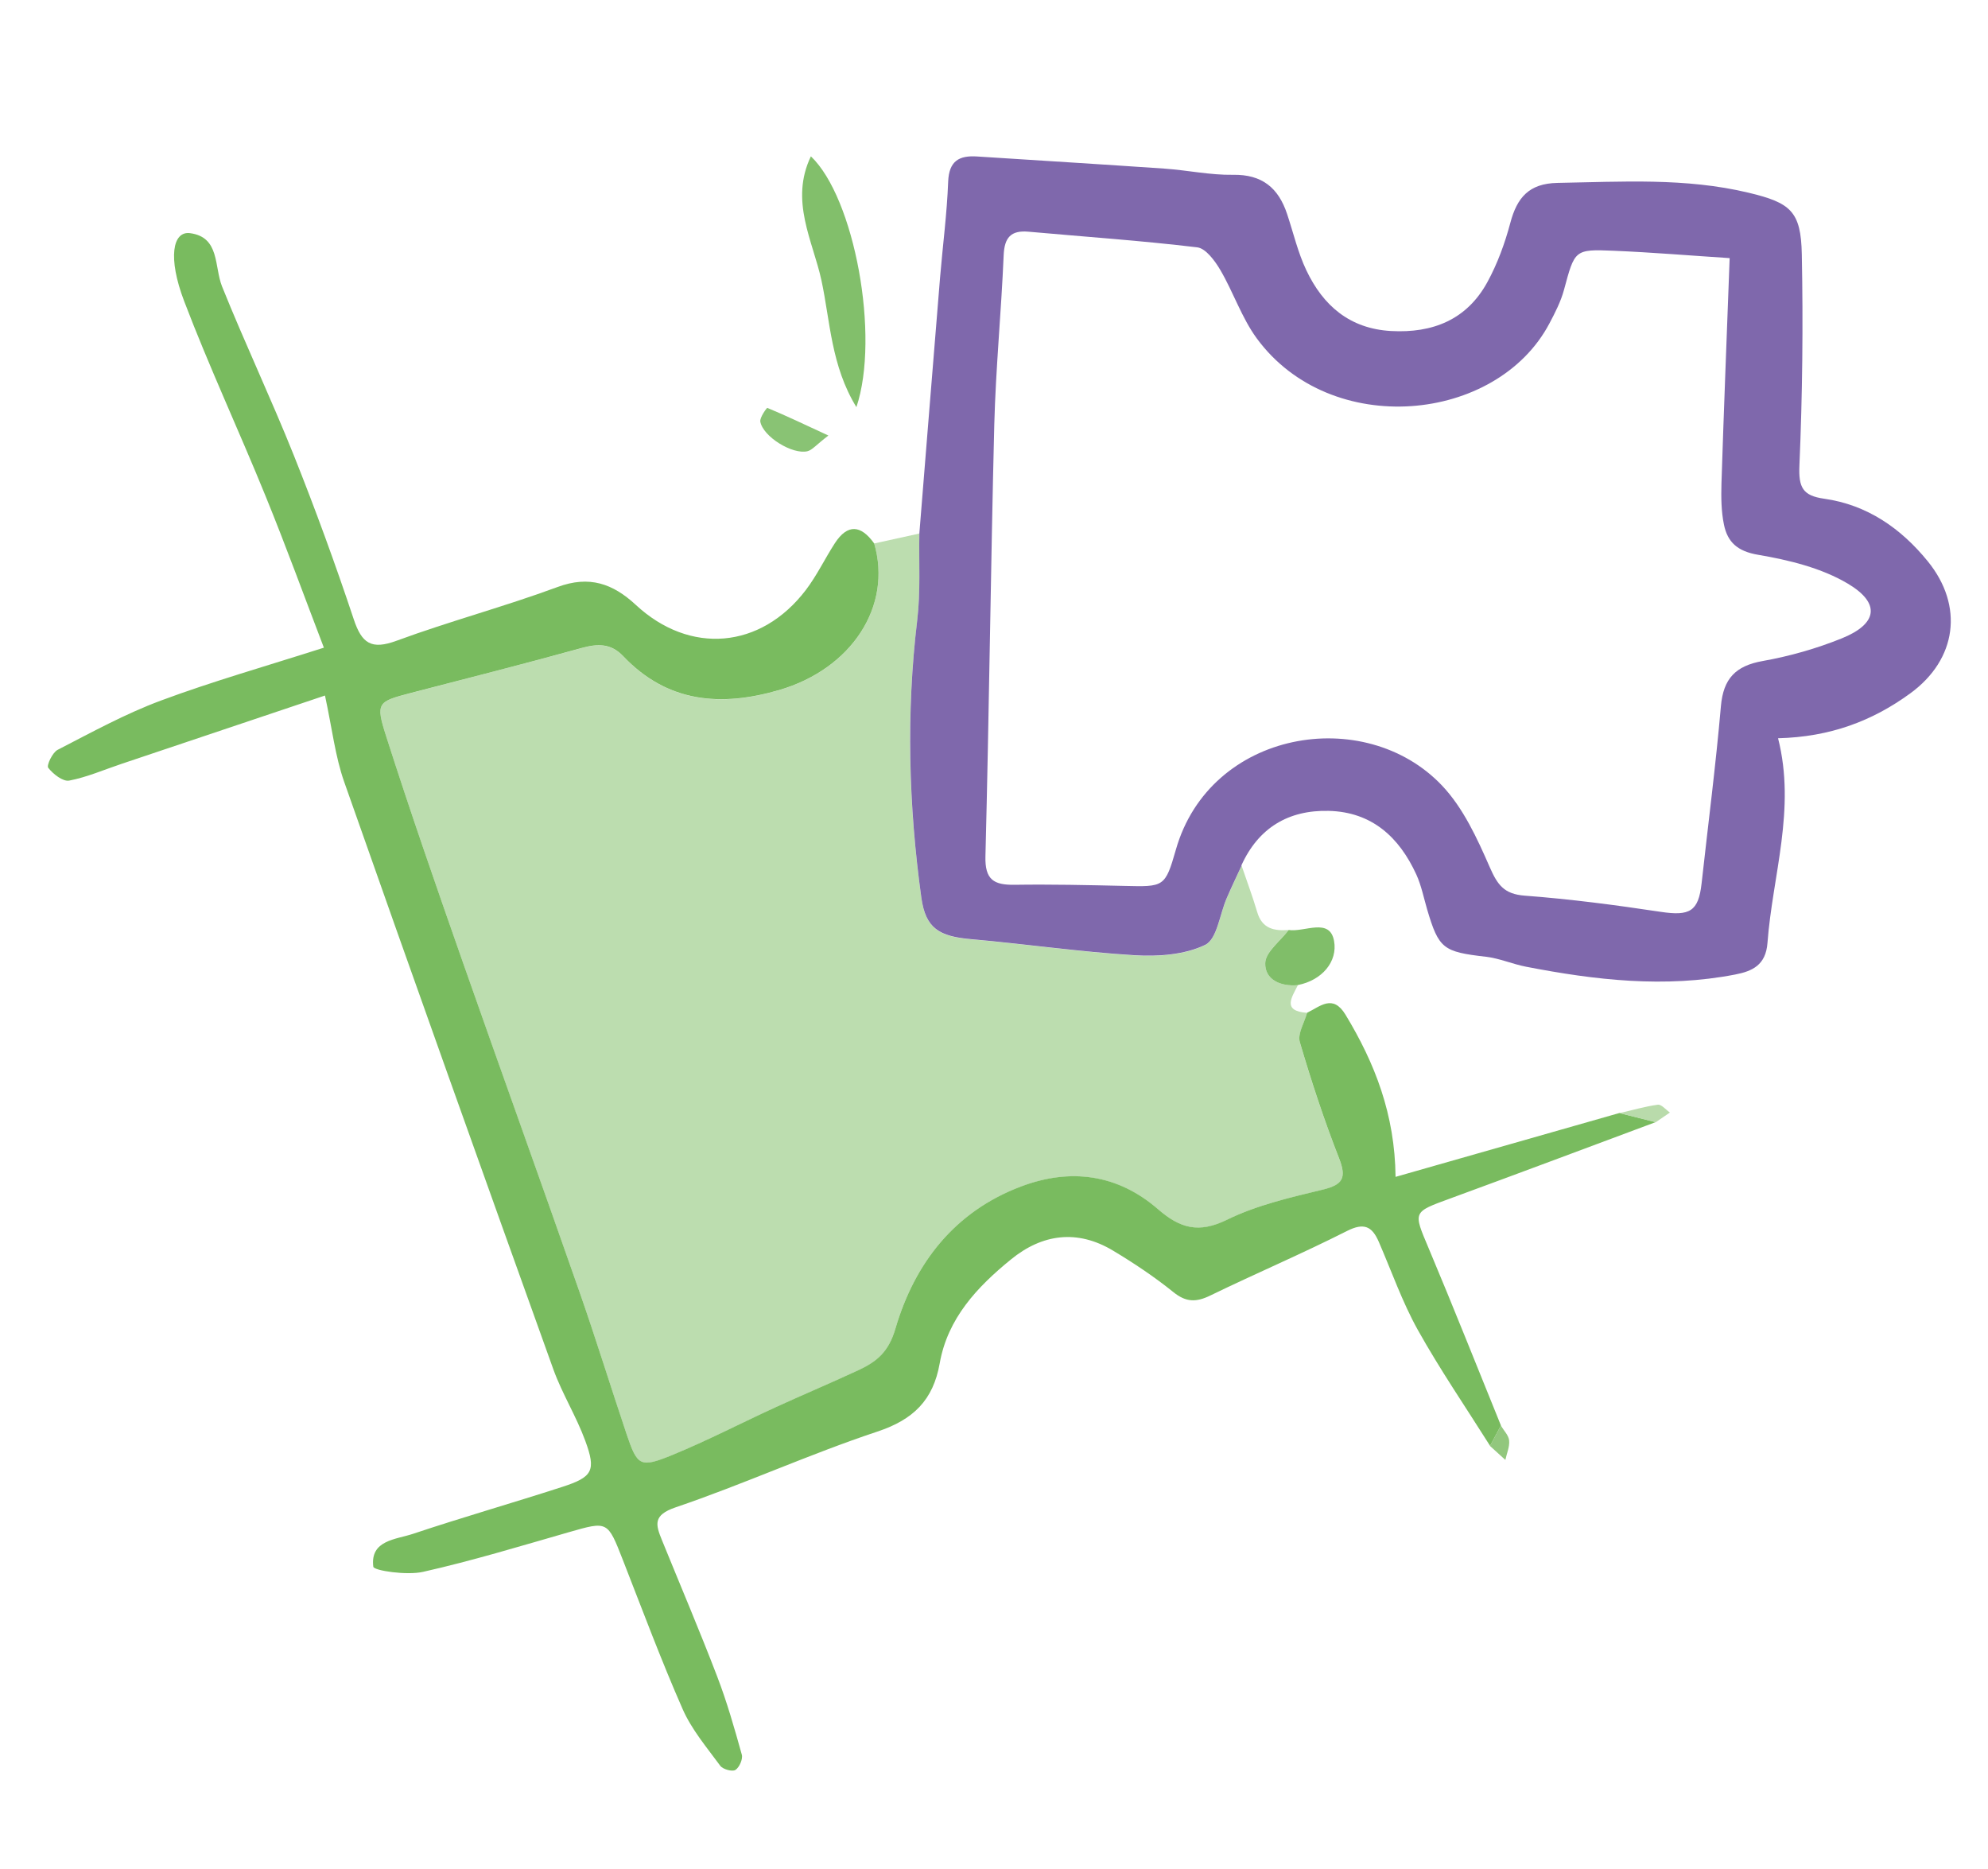
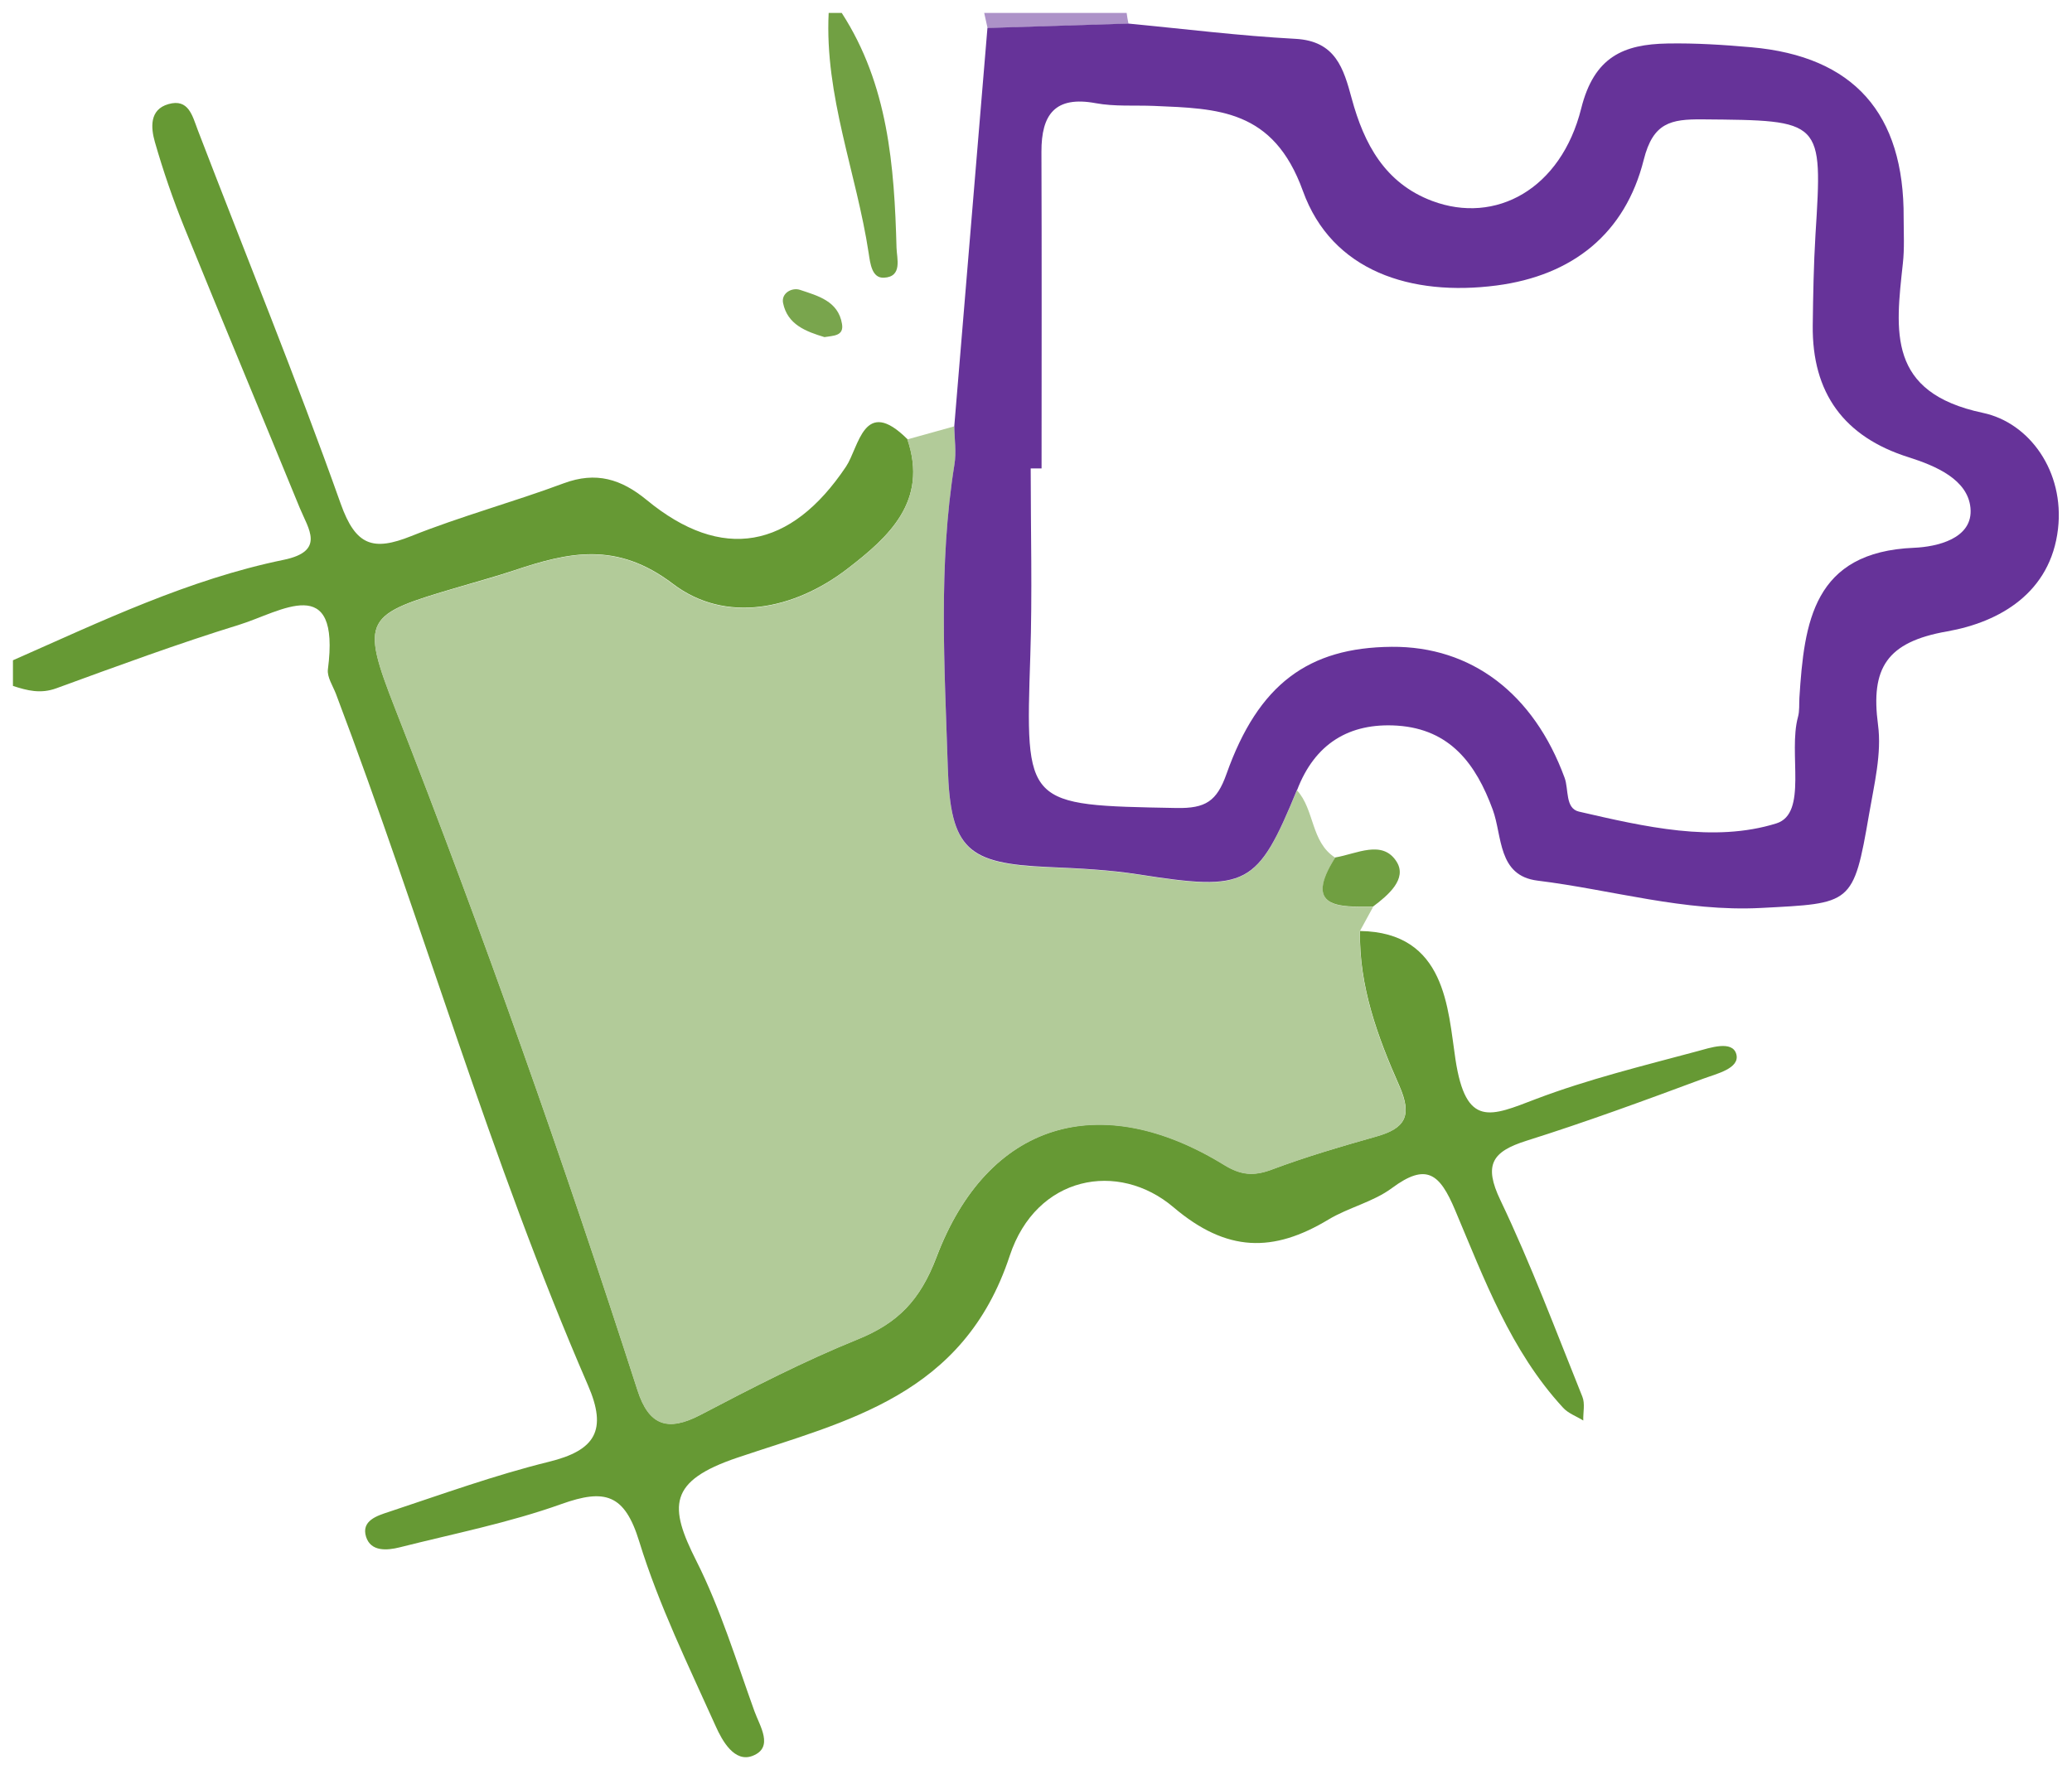
- <svg xmlns="http://www.w3.org/2000/svg" id="_Слой_1" data-name="Слой 1" viewBox="0 0 216 203">
+ <svg xmlns="http://www.w3.org/2000/svg" id="_Слой_1" data-name="Слой 1" viewBox="0 0 160 137">
  <defs>
    <style>
      .cls-1 {
-         fill: #92c77d;
+         fill: #ad92c8;
+       }
+ 
+       .cls-1, .cls-2, .cls-3, .cls-4, .cls-5, .cls-6, .cls-7 {
+         stroke-width: 0px;
      }

      .cls-2 {
-         fill: #bcddaf;
+         fill: #b2cb99;
      }

      .cls-3 {
-         fill: #80be69;
+         fill: #71a043;
      }

      .cls-4 {
-         fill: #82bf6b;
+         fill: #639;
      }

      .cls-5 {
-         fill: #89c374;
+         fill: #709f41;
      }

      .cls-6 {
-         fill: #7f68ac;
+         fill: #669934;
      }

      .cls-7 {
-         fill: #79bb5f;
-       }
- 
-       .cls-8 {
-         fill: #b9dbab;
+         fill: #79a54d;
      }
    </style>
  </defs>
-   <path class="cls-2" d="M134.9,94.04c.57,1.68,1.2,3.35,1.7,5.05,.53,1.81,1.85,2.06,3.42,1.94-.91,1.19-2.51,2.36-2.55,3.59-.06,1.8,1.68,2.58,3.55,2.4-.66,1.33-1.76,2.81,1,3.01-.29,1.07-1.05,2.28-.79,3.19,1.24,4.26,2.64,8.48,4.26,12.61,.84,2.15,.42,2.89-1.79,3.42-3.52,.85-7.16,1.67-10.37,3.26-3.08,1.52-5.1,.94-7.51-1.14-4.39-3.8-9.51-4.5-14.9-2.46-7.22,2.73-11.56,8.34-13.63,15.43-.74,2.54-2.02,3.59-3.96,4.49-3,1.4-6.06,2.68-9.07,4.06-3.75,1.72-7.42,3.63-11.23,5.19-3.48,1.42-3.77,1.2-4.94-2.25-1.75-5.16-3.34-10.38-5.14-15.52-4.21-12.02-8.54-23.99-12.74-36-2.84-8.1-5.66-16.2-8.27-24.37-1.15-3.6-.88-3.72,2.59-4.62,6.22-1.63,12.46-3.2,18.65-4.91,1.76-.49,3.19-.52,4.54,.89,4.8,5.06,10.61,5.52,16.95,3.67,7.86-2.3,12.3-9.09,10.31-15.93,1.64-.36,3.27-.72,4.91-1.08-.06,3.15,.14,6.33-.23,9.43-1.22,10.09-.95,20.14,.45,30.17,.46,3.32,1.93,4.19,5.43,4.49,5.91,.51,11.79,1.38,17.7,1.74,2.57,.16,5.46-.04,7.7-1.12,1.3-.63,1.59-3.33,2.35-5.09,.52-1.18,1.07-2.35,1.61-3.52Z" />
-   <path class="cls-6" d="M134.9,94.04c-.54,1.17-1.1,2.34-1.61,3.52-.77,1.76-1.05,4.46-2.35,5.09-2.24,1.08-5.13,1.28-7.7,1.12-5.91-.36-11.8-1.22-17.7-1.74-3.5-.3-4.96-1.17-5.43-4.49-1.39-10.03-1.66-20.08-.45-30.17,.37-3.11,.17-6.29,.23-9.43,.75-9.26,1.49-18.53,2.25-27.79,.29-3.47,.75-6.94,.88-10.41,.09-2.26,1.19-2.87,3.15-2.74,6.79,.44,13.58,.85,20.37,1.32,2.48,.17,4.95,.71,7.41,.67,3.19-.06,4.96,1.43,5.9,4.27,.68,2.04,1.17,4.18,2.09,6.11,1.82,3.83,4.71,6.34,9.2,6.59,4.53,.25,8.23-1.23,10.46-5.3,1.1-2.01,1.91-4.23,2.5-6.45,.73-2.75,2.03-4.28,5.12-4.34,6.96-.12,13.91-.58,20.78,1.07,4.56,1.09,5.68,2.02,5.77,6.69,.15,7.65,.07,15.3-.26,22.94-.1,2.37,.34,3.28,2.7,3.61,4.65,.66,8.32,3.2,11.24,6.79,3.95,4.85,3.17,10.66-1.89,14.35-4.11,3-8.7,4.74-14.37,4.88,1.96,7.71-.6,14.89-1.15,22.23-.18,2.42-1.65,3.08-3.52,3.44-7.63,1.48-15.19,.61-22.71-.85-1.46-.28-2.88-.91-4.35-1.08-4.66-.54-5.13-.86-6.4-5.15-.37-1.27-.63-2.59-1.17-3.78-1.86-4.06-4.83-6.8-9.51-6.92-4.4-.11-7.66,1.85-9.51,5.94ZM187.91,28.04c-4.04-.26-8.32-.62-12.6-.8-4.25-.18-4.21-.08-5.38,4.25-.34,1.26-.96,2.47-1.58,3.64-5.73,10.85-23.76,12.58-31.8,1.63-1.64-2.24-2.54-5.01-3.96-7.43-.59-1-1.58-2.35-2.51-2.46-6.09-.73-12.22-1.15-18.34-1.7-1.91-.17-2.61,.64-2.69,2.56-.26,6.14-.86,12.27-1.02,18.41-.39,15.63-.56,31.26-.96,46.88-.07,2.56,.92,3.13,3.16,3.1,3.97-.06,7.95,.03,11.92,.12,4.31,.1,4.44,.16,5.61-3.93,3.69-12.99,20.49-15.84,28.91-6.98,2.31,2.43,3.83,5.75,5.2,8.89,.84,1.91,1.55,2.91,3.79,3.08,4.95,.37,9.88,1.02,14.79,1.76,3.14,.47,4.09-.04,4.43-3.08,.71-6.42,1.54-12.83,2.1-19.26,.26-3,1.6-4.39,4.54-4.91,2.92-.52,5.84-1.35,8.59-2.46,3.88-1.57,4.26-3.8,.67-5.94-2.87-1.71-6.41-2.57-9.76-3.14-2.25-.38-3.32-1.38-3.71-3.28-.3-1.45-.31-2.98-.27-4.47,.26-8.09,.58-16.17,.89-24.48Z" />
-   <path class="cls-7" d="M94.98,59.03c1.99,6.83-2.45,13.63-10.31,15.93-6.34,1.85-12.14,1.39-16.95-3.67-1.34-1.41-2.77-1.38-4.54-.89-6.2,1.72-12.43,3.29-18.65,4.91-3.47,.91-3.74,1.03-2.59,4.62,2.61,8.17,5.43,16.27,8.27,24.37,4.21,12.01,8.54,23.99,12.74,36,1.8,5.14,3.4,10.36,5.14,15.52,1.17,3.45,1.46,3.67,4.94,2.25,3.81-1.56,7.48-3.47,11.23-5.19,3.01-1.38,6.07-2.66,9.07-4.06,1.94-.91,3.22-1.95,3.96-4.49,2.08-7.09,6.41-12.7,13.63-15.43,5.39-2.04,10.52-1.34,14.9,2.46,2.4,2.08,4.42,2.66,7.51,1.14,3.22-1.58,6.85-2.41,10.37-3.26,2.21-.53,2.63-1.27,1.79-3.42-1.62-4.13-3.01-8.35-4.26-12.61-.27-.91,.5-2.12,.79-3.19,1.42-.68,2.79-2.06,4.17,.21,3.2,5.28,5.37,10.84,5.44,17.62,8.06-2.3,16.19-4.62,24.33-6.94,1.31,.33,2.63,.66,3.94,.99-7.43,2.77-14.86,5.56-22.31,8.29-4.12,1.51-4.05,1.41-2.37,5.4,2.69,6.39,5.25,12.85,7.86,19.27-.39,.74-.79,1.47-1.18,2.21-2.64-4.19-5.44-8.28-7.85-12.59-1.69-3.03-2.85-6.37-4.24-9.57-.73-1.68-1.6-2.12-3.46-1.18-4.88,2.47-9.93,4.62-14.85,7.01-1.52,.74-2.63,.75-4.01-.37-2.06-1.66-4.29-3.15-6.56-4.51-3.88-2.33-7.69-1.82-11.1,.97-3.66,2.98-6.87,6.39-7.73,11.28-.7,3.97-2.84,6.11-6.77,7.41-7.4,2.46-14.53,5.72-21.92,8.23-2.5,.85-2.17,1.89-1.49,3.56,2,4.92,4.09,9.82,5.99,14.78,1.07,2.78,1.89,5.66,2.69,8.53,.13,.48-.27,1.39-.7,1.66-.34,.21-1.36-.07-1.64-.45-1.46-1.99-3.11-3.93-4.09-6.16-2.34-5.32-4.37-10.77-6.49-16.19-1.67-4.27-1.64-4.24-5.87-3.03-5.26,1.51-10.51,3.11-15.85,4.31-1.76,.4-5.34-.13-5.4-.56-.36-2.9,2.47-2.95,4.34-3.58,5.35-1.79,10.79-3.34,16.16-5.08,3.34-1.08,3.73-1.76,2.53-5.02-.97-2.65-2.5-5.09-3.46-7.74-7.64-21.27-15.24-42.54-22.74-63.86-.97-2.76-1.3-5.75-2.08-9.36-7.41,2.49-14.75,4.95-22.1,7.42-1.89,.63-3.75,1.45-5.69,1.82-.68,.13-1.75-.71-2.28-1.39-.2-.26,.46-1.66,1.02-1.95,3.69-1.9,7.36-3.92,11.24-5.36,5.59-2.08,11.34-3.71,17.69-5.74-2.11-5.51-4.12-11.04-6.34-16.48-2.88-7.08-6.12-14.02-8.84-21.16-1.81-4.75-1.24-7.64,.64-7.39,3.25,.43,2.61,3.62,3.48,5.8,2.48,6.16,5.33,12.18,7.8,18.35,2.34,5.86,4.51,11.8,6.5,17.78,.88,2.65,1.92,3.36,4.68,2.34,5.76-2.12,11.71-3.7,17.47-5.83,3.45-1.28,6.01-.37,8.5,1.94,5.88,5.46,13.59,4.8,18.48-1.62,1.2-1.58,2.07-3.41,3.15-5.08,1.38-2.12,2.83-1.98,4.25,0Z" />
-   <path class="cls-4" d="M88.1,16.98c4.74,4.49,7.53,19.55,4.95,27.25-2.76-4.5-2.84-9.32-3.8-13.78-.93-4.28-3.47-8.64-1.14-13.48Z" />
-   <path class="cls-3" d="M141.02,107.02c-1.88,.18-3.61-.6-3.55-2.4,.04-1.22,1.65-2.39,2.55-3.59,1.73,.26,4.47-1.39,4.93,1.2,.4,2.22-1.29,4.26-3.93,4.78Z" />
-   <path class="cls-5" d="M90,47.32c-1.33,1.02-1.75,1.57-2.27,1.7-1.63,.39-4.82-1.58-5.12-3.21-.08-.46,.71-1.52,.76-1.5,2,.83,3.95,1.76,6.63,3Z" />
-   <path class="cls-8" d="M179.89,121.92c-1.31-.33-2.63-.66-3.94-.99,1.39-.32,2.77-.73,4.18-.92,.39-.05,.87,.55,1.31,.85-.52,.35-1.04,.71-1.55,1.06Z" />
-   <path class="cls-1" d="M161.89,157.08c.39-.74,.79-1.47,1.18-2.21,.32,.54,.84,1.05,.9,1.61,.07,.69-.26,1.41-.41,2.12-.56-.51-1.12-1.02-1.68-1.53Z" />
+   <path class="cls-6" d="M1,51c6.82-3.01,13.56-6.25,20.91-7.76,3.24-.67,1.9-2.39,1.24-4-2.96-7.23-5.98-14.44-8.92-21.68-.87-2.15-1.63-4.36-2.27-6.59-.31-1.09-.44-2.51,1.05-2.93,1.55-.44,1.84.89,2.26,2,3.69,9.62,7.59,19.16,11.04,28.87,1.16,3.26,2.51,3.67,5.44,2.5,3.85-1.54,7.89-2.63,11.78-4.08,2.5-.93,4.44-.33,6.41,1.29,5.81,4.79,11.12,3.8,15.39-2.58,1.01-1.51,1.37-5.48,4.74-2.12,1.63,4.8-1.46,7.57-4.63,10.01-4.15,3.19-9.43,4.24-13.47,1.17-4.37-3.32-8.07-2.45-12.31-1.03-1.42.47-2.86.86-4.3,1.29-7.2,2.12-7.59,2.35-4.82,9.42,6.79,17.34,12.98,34.88,18.69,52.59.88,2.74,2.34,3.23,4.88,1.9,3.97-2.08,7.97-4.14,12.11-5.82,3.12-1.26,4.83-3.02,6.1-6.36,3.95-10.43,12.61-13.03,22.21-7.12,1.3.8,2.29.88,3.68.36,2.64-.99,5.35-1.78,8.06-2.55,2.25-.63,2.81-1.59,1.78-3.93-1.67-3.77-3.11-7.68-3.03-11.94,6.65.1,6.78,6.04,7.37,9.91.81,5.34,2.73,4.4,6.21,3.07,4.03-1.53,8.25-2.56,12.42-3.68,1.01-.27,2.76-.89,3.06.22.29,1.1-1.54,1.51-2.56,1.89-4.52,1.68-9.04,3.34-13.64,4.79-2.66.84-3.33,1.85-2.02,4.59,2.36,4.94,4.28,10.09,6.33,15.18.22.54.05,1.22.07,1.84-.53-.33-1.17-.55-1.57-1-4.04-4.39-6.07-9.91-8.33-15.26-1.18-2.8-2.2-3.68-4.88-1.69-1.44,1.07-3.34,1.49-4.9,2.43-4.25,2.56-7.84,2.55-11.96-.95-4.26-3.62-10.6-2.46-12.65,3.75-3.57,10.83-12.62,12.75-21.03,15.59-5.36,1.81-5.29,3.77-3.17,7.97,1.86,3.69,3.08,7.71,4.49,11.62.41,1.14,1.52,2.79-.14,3.44-1.4.55-2.35-1.16-2.85-2.28-2.11-4.7-4.4-9.37-5.91-14.28-1.13-3.68-2.66-4.08-6-2.89-4.05,1.45-8.32,2.29-12.51,3.35-.97.24-2.21.34-2.58-.81-.4-1.26.87-1.64,1.75-1.93,4.1-1.36,8.18-2.84,12.36-3.87,3.59-.88,4.54-2.43,3.02-5.92-7.55-17.41-12.75-35.68-19.46-53.4-.24-.62-.69-1.29-.62-1.88.99-7.62-3.66-4.44-6.83-3.46-4.76,1.47-9.45,3.2-14.13,4.91-1.22.45-2.26.18-3.36-.18v-2Z" />
+   <path class="cls-3" d="M65,1c3.58,5.54,4.06,11.81,4.23,18.14.02.81.48,2.24-.97,2.31-.94.05-1.06-1.11-1.18-1.89-.94-6.2-3.41-12.15-3.09-18.56h1Z" />
+   <path class="cls-1" d="M76.26,2.17c-.09-.39-.17-.78-.26-1.17,3.67,0,7.33,0,11,0,.04.28.08.55.14.83-3.63.11-7.25.23-10.88.34Z" />
+   <path class="cls-2" d="M105.01,71.93c-.08,4.25,1.36,8.17,3.03,11.94,1.03,2.34.47,3.3-1.78,3.93-2.71.76-5.43,1.56-8.06,2.55-1.39.52-2.38.44-3.68-.36-9.6-5.9-18.26-3.31-22.21,7.12-1.26,3.34-2.98,5.1-6.1,6.36-4.15,1.68-8.15,3.74-12.11,5.82-2.54,1.33-4,.84-4.88-1.9-5.71-17.71-11.9-35.26-18.69-52.59-2.77-7.08-2.38-7.3,4.82-9.42,1.43-.42,2.88-.81,4.3-1.29,4.24-1.42,7.94-2.29,12.31,1.03,4.04,3.07,9.32,2.03,13.47-1.17,3.17-2.44,6.27-5.21,4.63-10.01,1.21-.34,2.42-.67,3.63-1.01.01.99.17,2.01.01,2.98-1.25,7.78-.76,15.61-.51,23.41.2,6.37,1.56,7.41,7.79,7.67,2.32.1,4.66.21,6.95.57,8.37,1.31,9.16.93,12.22-6.52,1.38,1.51,1.06,4,2.96,5.21-2.49,3.93.28,3.81,2.92,3.8-.34.63-.69,1.26-1.03,1.89Z" />
+   <path class="cls-4" d="M100.15,61.02c-3.06,7.45-3.84,7.83-12.22,6.52-2.29-.36-4.63-.47-6.95-.57-6.23-.27-7.59-1.31-7.79-7.67-.25-7.8-.74-15.63.51-23.41.16-.97,0-1.98-.01-2.98.85-10.25,1.71-20.5,2.56-30.75,3.63-.11,7.25-.23,10.88-.34,4.3.41,8.6.95,12.91,1.18,3.1.17,3.71,2.29,4.34,4.61.95,3.51,2.57,6.54,6.21,7.91,4.9,1.84,9.95-.91,11.51-7.14,1-4.01,3.29-4.96,6.66-5.02,2.16-.04,4.33.1,6.48.29q11.84,1.05,11.76,13.19c0,1.17.07,2.34-.06,3.5-.57,5.25-1.23,9.98,6.18,11.55,3.6.76,6.31,4.53,5.8,8.96-.57,4.92-4.48,7.2-8.57,7.92-4.66.82-5.91,2.83-5.33,7.21.3,2.23-.3,4.62-.69,6.91-1.21,7.04-1.35,6.87-8.34,7.24-5.92.31-11.51-1.4-17.26-2.11-3.09-.38-2.71-3.44-3.46-5.48-1.3-3.55-3.3-6.21-7.35-6.49-3.75-.25-6.4,1.41-7.76,4.98ZM80.44,36.18c-.28,0-.57,0-.85,0,0,4.83.13,9.66-.03,14.48-.38,11.62-.44,11.53,11.29,11.75,2.25.04,3.11-.52,3.86-2.63,2.46-6.94,6.33-9.77,12.76-9.82,6.14-.05,10.96,3.6,13.35,10.12.33.9.03,2.36,1.11,2.61,5.04,1.16,10.4,2.42,15.24.91,2.45-.77.9-5.42,1.67-8.22.13-.47.08-.99.11-1.49.37-5.82,1.06-11.26,8.86-11.58,1.7-.07,4.58-.68,4.35-3.08-.21-2.19-2.66-3.24-4.77-3.91q-7.5-2.36-7.41-10.19c.03-2.33.07-4.66.21-6.99.56-8.91.57-8.84-8.74-8.92-2.43-.02-3.8.25-4.52,3.12-1.43,5.7-5.49,8.94-11.36,9.71-6.6.86-12.72-1.09-14.96-7.3-2.28-6.32-6.57-6.36-11.51-6.57-1.5-.06-3.03.06-4.49-.21-3.14-.58-4.2.87-4.19,3.76.03,8.15.01,16.3.01,24.46Z" />
+   <path class="cls-5" d="M106.03,70.03c-2.64.02-5.42.14-2.92-3.8,1.64-.27,3.66-1.42,4.75.35.8,1.31-.65,2.56-1.83,3.44Z" />
+   <path class="cls-7" d="M63.67,26.04c-1.42-.43-2.86-.96-3.2-2.63-.16-.77.69-1.23,1.31-1.02,1.37.46,2.95.86,3.24,2.63.16.96-.7.9-1.36,1.02Z" />
</svg>
